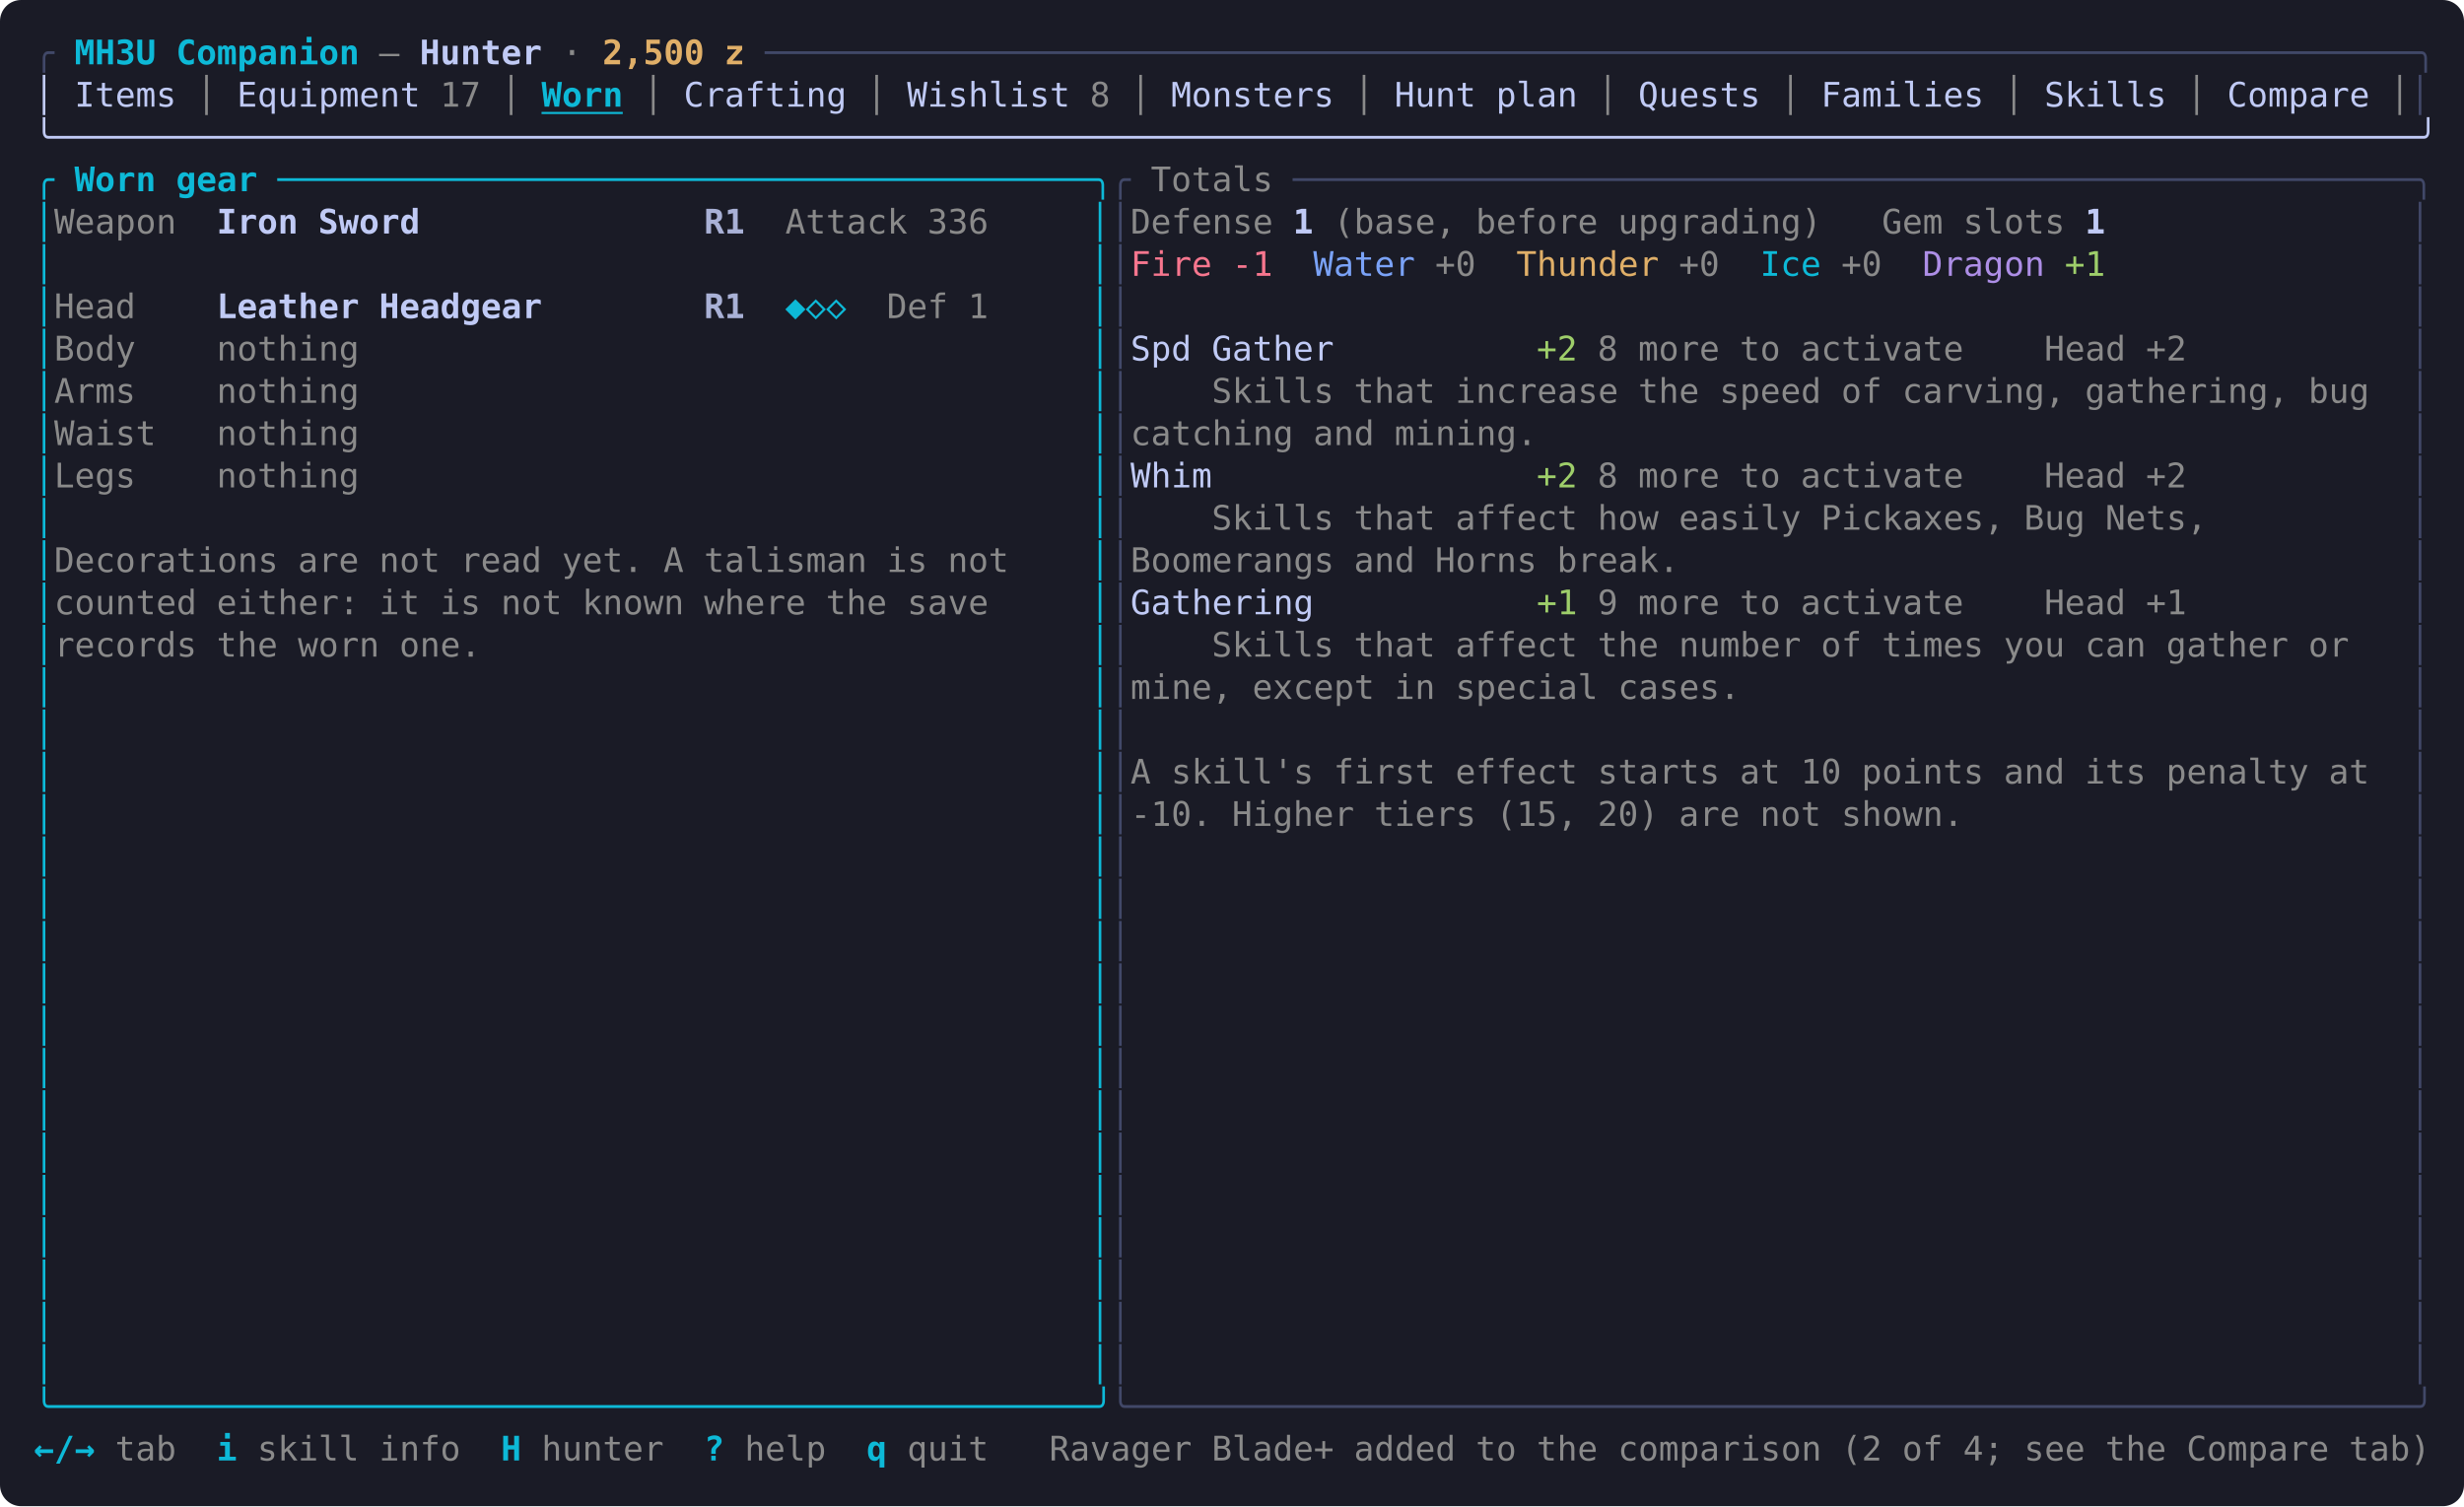
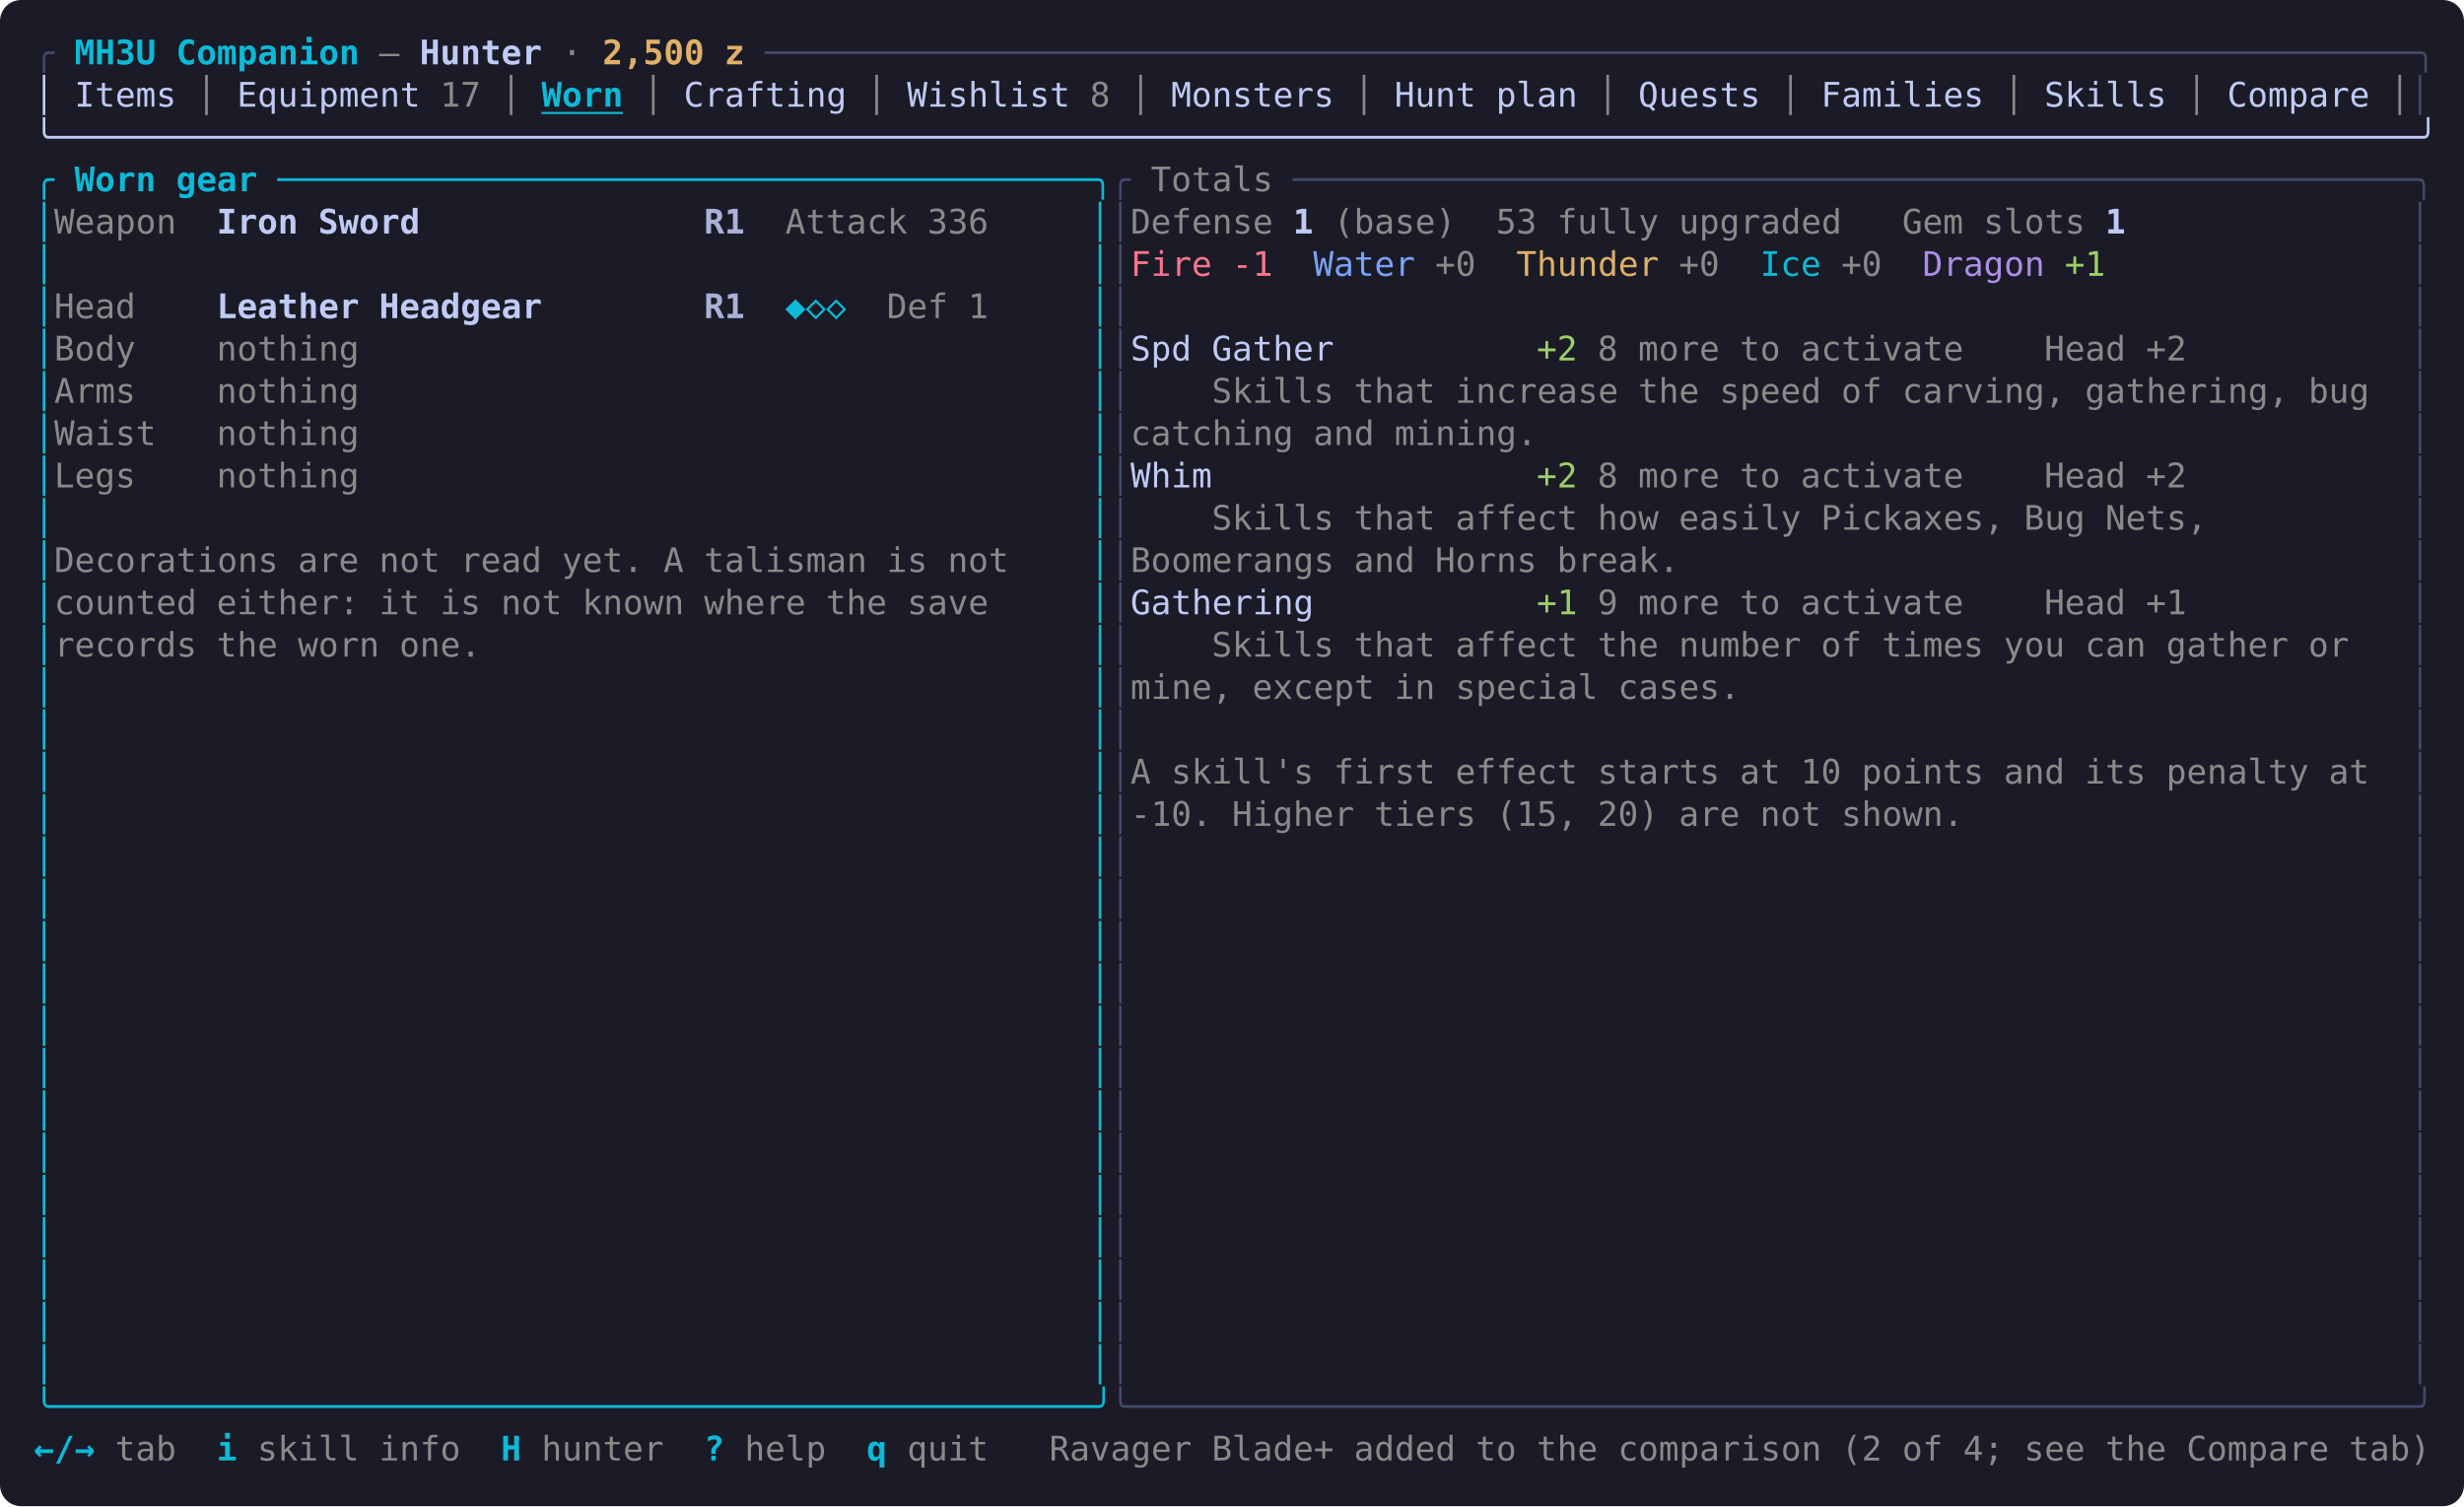
<svg xmlns="http://www.w3.org/2000/svg" width="1164.8" height="712" viewBox="0 0 1164.8 712" role="img">
  <rect width="100%" height="100%" rx="10" fill="#1a1b26" />
  <g font-family="'JetBrains Mono','JetBrainsMono Nerd Font','DejaVu Sans Mono',Menlo,Consolas,monospace" font-size="16">
    <text x="16.0" y="30.4" textLength="9.6" lengthAdjust="spacing" fill="#414868">╭</text>
    <text x="35.2" y="30.4" textLength="38.4" lengthAdjust="spacing" fill="#0db9d7" font-weight="bold">MH3U</text>
    <text x="83.2" y="30.4" textLength="86.4" lengthAdjust="spacing" fill="#0db9d7" font-weight="bold">Companion</text>
    <text x="179.2" y="30.4" textLength="9.6" lengthAdjust="spacing" fill="#8a8a8a">—</text>
    <text x="198.4" y="30.4" textLength="57.6" lengthAdjust="spacing" fill="#c0caf5" font-weight="bold">Hunter</text>
    <text x="265.6" y="30.4" textLength="9.6" lengthAdjust="spacing" fill="#8a8a8a">·</text>
    <text x="284.8" y="30.4" textLength="48.0" lengthAdjust="spacing" fill="#e0af68" font-weight="bold">2,500</text>
    <text x="342.4" y="30.4" textLength="9.6" lengthAdjust="spacing" fill="#e0af68" font-weight="bold">z</text>
    <text x="361.6" y="30.4" textLength="787.2" lengthAdjust="spacing" fill="#414868">─────────────────────────────────────────────────────────────────────────────────╮</text>
    <text x="16.0" y="50.4" textLength="9.6" lengthAdjust="spacing" fill="#c0caf5">│</text>
    <text x="35.2" y="50.4" textLength="48.0" lengthAdjust="spacing" fill="#c0caf5">Items</text>
    <text x="92.8" y="50.4" textLength="9.6" lengthAdjust="spacing" fill="#8a8a8a">│</text>
    <text x="112.0" y="50.4" textLength="86.4" lengthAdjust="spacing" fill="#c0caf5">Equipment</text>
    <text x="208.0" y="50.4" textLength="19.2" lengthAdjust="spacing" fill="#8a8a8a">17</text>
    <text x="236.8" y="50.4" textLength="9.6" lengthAdjust="spacing" fill="#8a8a8a">│</text>
    <text x="256.0" y="50.4" textLength="38.4" lengthAdjust="spacing" fill="#0db9d7" font-weight="bold">Worn</text>
    <line x1="256.0" y1="53.4" x2="294.4" y2="53.4" stroke="#0db9d7" stroke-width="1" />
    <text x="304.0" y="50.4" textLength="9.6" lengthAdjust="spacing" fill="#8a8a8a">│</text>
    <text x="323.2" y="50.4" textLength="76.8" lengthAdjust="spacing" fill="#c0caf5">Crafting</text>
    <text x="409.6" y="50.4" textLength="9.6" lengthAdjust="spacing" fill="#8a8a8a">│</text>
    <text x="428.8" y="50.4" textLength="76.8" lengthAdjust="spacing" fill="#c0caf5">Wishlist</text>
    <text x="515.2" y="50.4" textLength="9.6" lengthAdjust="spacing" fill="#8a8a8a">8</text>
    <text x="534.4" y="50.4" textLength="9.6" lengthAdjust="spacing" fill="#8a8a8a">│</text>
    <text x="553.6" y="50.4" textLength="76.8" lengthAdjust="spacing" fill="#c0caf5">Monsters</text>
    <text x="640.0" y="50.4" textLength="9.6" lengthAdjust="spacing" fill="#8a8a8a">│</text>
    <text x="659.2" y="50.4" textLength="38.4" lengthAdjust="spacing" fill="#c0caf5">Hunt</text>
    <text x="707.2" y="50.4" textLength="38.4" lengthAdjust="spacing" fill="#c0caf5">plan</text>
    <text x="755.2" y="50.4" textLength="9.6" lengthAdjust="spacing" fill="#8a8a8a">│</text>
    <text x="774.4" y="50.4" textLength="57.6" lengthAdjust="spacing" fill="#c0caf5">Quests</text>
    <text x="841.6" y="50.4" textLength="9.6" lengthAdjust="spacing" fill="#8a8a8a">│</text>
    <text x="860.8" y="50.4" textLength="76.8" lengthAdjust="spacing" fill="#c0caf5">Families</text>
    <text x="947.2" y="50.4" textLength="9.6" lengthAdjust="spacing" fill="#8a8a8a">│</text>
    <text x="966.4" y="50.4" textLength="57.6" lengthAdjust="spacing" fill="#c0caf5">Skills</text>
    <text x="1033.6" y="50.4" textLength="9.6" lengthAdjust="spacing" fill="#8a8a8a">│</text>
    <text x="1052.8" y="50.4" textLength="67.2" lengthAdjust="spacing" fill="#c0caf5">Compare</text>
    <text x="1129.6" y="50.4" textLength="9.6" lengthAdjust="spacing" fill="#8a8a8a">│</text>
    <text x="1139.2" y="50.4" textLength="9.6" lengthAdjust="spacing" fill="#414868">│</text>
    <text x="16.0" y="70.4" textLength="1132.8" lengthAdjust="spacing" fill="#c0caf5">╰────────────────────────────────────────────────────────────────────────────────────────────────────────────────────╯</text>
    <text x="16.0" y="90.4" textLength="9.6" lengthAdjust="spacing" fill="#0db9d7">╭</text>
    <text x="35.2" y="90.4" textLength="38.4" lengthAdjust="spacing" fill="#0db9d7" font-weight="bold">Worn</text>
    <text x="83.2" y="90.4" textLength="38.4" lengthAdjust="spacing" fill="#0db9d7" font-weight="bold">gear</text>
    <text x="131.2" y="90.4" textLength="393.6" lengthAdjust="spacing" fill="#0db9d7">────────────────────────────────────────╮</text>
    <text x="524.8" y="90.4" textLength="9.6" lengthAdjust="spacing" fill="#414868">╭</text>
    <text x="544.0" y="90.4" textLength="57.6" lengthAdjust="spacing" fill="#8a8a8a">Totals</text>
    <text x="611.2" y="90.4" textLength="537.6" lengthAdjust="spacing" fill="#414868">───────────────────────────────────────────────────────╮</text>
    <text x="16.0" y="110.4" textLength="9.6" lengthAdjust="spacing" fill="#0db9d7">│</text>
    <text x="25.6" y="110.4" textLength="57.6" lengthAdjust="spacing" fill="#8a8a8a">Weapon</text>
    <text x="102.4" y="110.4" textLength="38.4" lengthAdjust="spacing" fill="#c0caf5" font-weight="bold">Iron</text>
    <text x="150.4" y="110.4" textLength="48.0" lengthAdjust="spacing" fill="#c0caf5" font-weight="bold">Sword</text>
    <text x="332.8" y="110.4" textLength="19.2" lengthAdjust="spacing" fill="#a9b1d6" font-weight="bold">R1</text>
    <text x="371.2" y="110.4" textLength="57.6" lengthAdjust="spacing" fill="#8a8a8a">Attack</text>
    <text x="438.4" y="110.4" textLength="28.8" lengthAdjust="spacing" fill="#8a8a8a">336</text>
    <text x="515.2" y="110.4" textLength="9.6" lengthAdjust="spacing" fill="#0db9d7">│</text>
    <text x="524.8" y="110.4" textLength="9.6" lengthAdjust="spacing" fill="#414868">│</text>
    <text x="534.4" y="110.4" textLength="67.2" lengthAdjust="spacing" fill="#8a8a8a">Defense</text>
    <text x="611.2" y="110.4" textLength="9.6" lengthAdjust="spacing" fill="#c0caf5" font-weight="bold">1</text>
-     <text x="630.4" y="110.4" textLength="57.6" lengthAdjust="spacing" fill="#8a8a8a">(base,</text>
-     <text x="697.6" y="110.4" textLength="57.6" lengthAdjust="spacing" fill="#8a8a8a">before</text>
-     <text x="764.8" y="110.4" textLength="96.0" lengthAdjust="spacing" fill="#8a8a8a">upgrading)</text>
-     <text x="889.6" y="110.4" textLength="28.8" lengthAdjust="spacing" fill="#8a8a8a">Gem</text>
-     <text x="928.0" y="110.4" textLength="48.0" lengthAdjust="spacing" fill="#8a8a8a">slots</text>
-     <text x="985.6" y="110.4" textLength="9.6" lengthAdjust="spacing" fill="#c0caf5" font-weight="bold">1</text>
+     <text x="630.4" y="110.4" textLength="57.6" lengthAdjust="spacing" fill="#8a8a8a">(base)</text>
+     <text x="707.2" y="110.4" textLength="19.2" lengthAdjust="spacing" fill="#8a8a8a">53</text>
+     <text x="736.0" y="110.4" textLength="48.0" lengthAdjust="spacing" fill="#8a8a8a">fully</text>
+     <text x="793.6" y="110.4" textLength="76.8" lengthAdjust="spacing" fill="#8a8a8a">upgraded</text>
+     <text x="899.2" y="110.4" textLength="28.8" lengthAdjust="spacing" fill="#8a8a8a">Gem</text>
+     <text x="937.6" y="110.4" textLength="48.0" lengthAdjust="spacing" fill="#8a8a8a">slots</text>
+     <text x="995.2" y="110.4" textLength="9.6" lengthAdjust="spacing" fill="#c0caf5" font-weight="bold">1</text>
    <text x="1139.2" y="110.4" textLength="9.6" lengthAdjust="spacing" fill="#414868">│</text>
    <text x="16.0" y="130.4" textLength="9.6" lengthAdjust="spacing" fill="#0db9d7">│</text>
    <text x="515.2" y="130.4" textLength="9.6" lengthAdjust="spacing" fill="#0db9d7">│</text>
    <text x="524.8" y="130.4" textLength="9.6" lengthAdjust="spacing" fill="#414868">│</text>
    <text x="534.4" y="130.4" textLength="38.4" lengthAdjust="spacing" fill="#f7768e">Fire</text>
    <text x="582.4" y="130.4" textLength="19.2" lengthAdjust="spacing" fill="#f7768e">-1</text>
    <text x="620.8" y="130.4" textLength="48.0" lengthAdjust="spacing" fill="#7aa2f7">Water</text>
    <text x="678.4" y="130.4" textLength="19.2" lengthAdjust="spacing" fill="#8a8a8a">+0</text>
    <text x="716.8" y="130.4" textLength="67.2" lengthAdjust="spacing" fill="#e0af68">Thunder</text>
    <text x="793.6" y="130.4" textLength="19.2" lengthAdjust="spacing" fill="#8a8a8a">+0</text>
    <text x="832.0" y="130.4" textLength="28.8" lengthAdjust="spacing" fill="#0db9d7">Ice</text>
    <text x="870.4" y="130.4" textLength="19.2" lengthAdjust="spacing" fill="#8a8a8a">+0</text>
    <text x="908.8" y="130.4" textLength="57.6" lengthAdjust="spacing" fill="#ad8ee6">Dragon</text>
    <text x="976.0" y="130.4" textLength="19.2" lengthAdjust="spacing" fill="#9ece6a">+1</text>
    <text x="1139.2" y="130.4" textLength="9.6" lengthAdjust="spacing" fill="#414868">│</text>
    <text x="16.0" y="150.4" textLength="9.6" lengthAdjust="spacing" fill="#0db9d7">│</text>
    <text x="25.6" y="150.4" textLength="38.4" lengthAdjust="spacing" fill="#8a8a8a">Head</text>
    <text x="102.4" y="150.4" textLength="67.2" lengthAdjust="spacing" fill="#c0caf5" font-weight="bold">Leather</text>
    <text x="179.2" y="150.4" textLength="76.8" lengthAdjust="spacing" fill="#c0caf5" font-weight="bold">Headgear</text>
    <text x="332.8" y="150.4" textLength="19.2" lengthAdjust="spacing" fill="#a9b1d6" font-weight="bold">R1</text>
    <text x="371.2" y="150.4" textLength="28.8" lengthAdjust="spacing" fill="#0db9d7">◆◇◇</text>
    <text x="419.2" y="150.4" textLength="28.8" lengthAdjust="spacing" fill="#8a8a8a">Def</text>
    <text x="457.6" y="150.4" textLength="9.6" lengthAdjust="spacing" fill="#8a8a8a">1</text>
    <text x="515.2" y="150.4" textLength="9.6" lengthAdjust="spacing" fill="#0db9d7">│</text>
    <text x="524.8" y="150.4" textLength="9.6" lengthAdjust="spacing" fill="#414868">│</text>
    <text x="1139.2" y="150.4" textLength="9.6" lengthAdjust="spacing" fill="#414868">│</text>
    <text x="16.0" y="170.4" textLength="9.6" lengthAdjust="spacing" fill="#0db9d7">│</text>
    <text x="25.6" y="170.4" textLength="38.4" lengthAdjust="spacing" fill="#8a8a8a">Body</text>
    <text x="102.4" y="170.4" textLength="67.2" lengthAdjust="spacing" fill="#8a8a8a">nothing</text>
    <text x="515.2" y="170.4" textLength="9.6" lengthAdjust="spacing" fill="#0db9d7">│</text>
    <text x="524.8" y="170.4" textLength="9.6" lengthAdjust="spacing" fill="#414868">│</text>
    <text x="534.4" y="170.4" textLength="28.8" lengthAdjust="spacing" fill="#c0caf5">Spd</text>
    <text x="572.8" y="170.4" textLength="57.6" lengthAdjust="spacing" fill="#c0caf5">Gather</text>
    <text x="726.4" y="170.4" textLength="19.2" lengthAdjust="spacing" fill="#9ece6a">+2</text>
    <text x="755.2" y="170.4" textLength="9.6" lengthAdjust="spacing" fill="#8a8a8a">8</text>
    <text x="774.4" y="170.4" textLength="38.4" lengthAdjust="spacing" fill="#8a8a8a">more</text>
    <text x="822.4" y="170.4" textLength="19.2" lengthAdjust="spacing" fill="#8a8a8a">to</text>
    <text x="851.2" y="170.4" textLength="76.8" lengthAdjust="spacing" fill="#8a8a8a">activate</text>
    <text x="966.4" y="170.4" textLength="38.4" lengthAdjust="spacing" fill="#8a8a8a">Head</text>
    <text x="1014.4" y="170.4" textLength="19.2" lengthAdjust="spacing" fill="#8a8a8a">+2</text>
    <text x="1139.2" y="170.4" textLength="9.6" lengthAdjust="spacing" fill="#414868">│</text>
    <text x="16.0" y="190.4" textLength="9.6" lengthAdjust="spacing" fill="#0db9d7">│</text>
    <text x="25.6" y="190.4" textLength="38.4" lengthAdjust="spacing" fill="#8a8a8a">Arms</text>
    <text x="102.4" y="190.4" textLength="67.2" lengthAdjust="spacing" fill="#8a8a8a">nothing</text>
    <text x="515.2" y="190.4" textLength="9.6" lengthAdjust="spacing" fill="#0db9d7">│</text>
    <text x="524.8" y="190.4" textLength="9.6" lengthAdjust="spacing" fill="#414868">│</text>
    <text x="572.8" y="190.4" textLength="57.6" lengthAdjust="spacing" fill="#8a8a8a">Skills</text>
    <text x="640.0" y="190.4" textLength="38.4" lengthAdjust="spacing" fill="#8a8a8a">that</text>
    <text x="688.0" y="190.4" textLength="76.8" lengthAdjust="spacing" fill="#8a8a8a">increase</text>
    <text x="774.4" y="190.4" textLength="28.8" lengthAdjust="spacing" fill="#8a8a8a">the</text>
    <text x="812.8" y="190.4" textLength="48.0" lengthAdjust="spacing" fill="#8a8a8a">speed</text>
    <text x="870.4" y="190.4" textLength="19.2" lengthAdjust="spacing" fill="#8a8a8a">of</text>
    <text x="899.2" y="190.4" textLength="76.8" lengthAdjust="spacing" fill="#8a8a8a">carving,</text>
    <text x="985.6" y="190.4" textLength="96.0" lengthAdjust="spacing" fill="#8a8a8a">gathering,</text>
    <text x="1091.2" y="190.4" textLength="28.8" lengthAdjust="spacing" fill="#8a8a8a">bug</text>
    <text x="1139.2" y="190.4" textLength="9.6" lengthAdjust="spacing" fill="#414868">│</text>
    <text x="16.0" y="210.4" textLength="9.6" lengthAdjust="spacing" fill="#0db9d7">│</text>
    <text x="25.6" y="210.4" textLength="48.0" lengthAdjust="spacing" fill="#8a8a8a">Waist</text>
    <text x="102.4" y="210.4" textLength="67.2" lengthAdjust="spacing" fill="#8a8a8a">nothing</text>
    <text x="515.2" y="210.4" textLength="9.6" lengthAdjust="spacing" fill="#0db9d7">│</text>
    <text x="524.8" y="210.4" textLength="9.6" lengthAdjust="spacing" fill="#414868">│</text>
    <text x="534.4" y="210.4" textLength="76.8" lengthAdjust="spacing" fill="#8a8a8a">catching</text>
    <text x="620.8" y="210.4" textLength="28.8" lengthAdjust="spacing" fill="#8a8a8a">and</text>
    <text x="659.2" y="210.4" textLength="67.2" lengthAdjust="spacing" fill="#8a8a8a">mining.</text>
    <text x="1139.2" y="210.4" textLength="9.6" lengthAdjust="spacing" fill="#414868">│</text>
    <text x="16.0" y="230.4" textLength="9.6" lengthAdjust="spacing" fill="#0db9d7">│</text>
    <text x="25.6" y="230.4" textLength="38.4" lengthAdjust="spacing" fill="#8a8a8a">Legs</text>
    <text x="102.4" y="230.4" textLength="67.2" lengthAdjust="spacing" fill="#8a8a8a">nothing</text>
    <text x="515.2" y="230.4" textLength="9.6" lengthAdjust="spacing" fill="#0db9d7">│</text>
    <text x="524.8" y="230.4" textLength="9.6" lengthAdjust="spacing" fill="#414868">│</text>
    <text x="534.4" y="230.4" textLength="38.4" lengthAdjust="spacing" fill="#c0caf5">Whim</text>
    <text x="726.4" y="230.4" textLength="19.2" lengthAdjust="spacing" fill="#9ece6a">+2</text>
    <text x="755.2" y="230.4" textLength="9.6" lengthAdjust="spacing" fill="#8a8a8a">8</text>
    <text x="774.4" y="230.4" textLength="38.4" lengthAdjust="spacing" fill="#8a8a8a">more</text>
    <text x="822.4" y="230.4" textLength="19.2" lengthAdjust="spacing" fill="#8a8a8a">to</text>
    <text x="851.2" y="230.4" textLength="76.8" lengthAdjust="spacing" fill="#8a8a8a">activate</text>
    <text x="966.4" y="230.4" textLength="38.4" lengthAdjust="spacing" fill="#8a8a8a">Head</text>
    <text x="1014.4" y="230.4" textLength="19.2" lengthAdjust="spacing" fill="#8a8a8a">+2</text>
    <text x="1139.2" y="230.4" textLength="9.6" lengthAdjust="spacing" fill="#414868">│</text>
    <text x="16.0" y="250.4" textLength="9.6" lengthAdjust="spacing" fill="#0db9d7">│</text>
    <text x="515.2" y="250.4" textLength="9.6" lengthAdjust="spacing" fill="#0db9d7">│</text>
    <text x="524.8" y="250.4" textLength="9.6" lengthAdjust="spacing" fill="#414868">│</text>
    <text x="572.8" y="250.4" textLength="57.6" lengthAdjust="spacing" fill="#8a8a8a">Skills</text>
    <text x="640.0" y="250.4" textLength="38.4" lengthAdjust="spacing" fill="#8a8a8a">that</text>
    <text x="688.0" y="250.4" textLength="57.6" lengthAdjust="spacing" fill="#8a8a8a">affect</text>
    <text x="755.2" y="250.4" textLength="28.8" lengthAdjust="spacing" fill="#8a8a8a">how</text>
    <text x="793.6" y="250.4" textLength="57.6" lengthAdjust="spacing" fill="#8a8a8a">easily</text>
    <text x="860.8" y="250.4" textLength="86.4" lengthAdjust="spacing" fill="#8a8a8a">Pickaxes,</text>
    <text x="956.8" y="250.4" textLength="28.8" lengthAdjust="spacing" fill="#8a8a8a">Bug</text>
    <text x="995.2" y="250.4" textLength="48.0" lengthAdjust="spacing" fill="#8a8a8a">Nets,</text>
    <text x="1139.2" y="250.4" textLength="9.6" lengthAdjust="spacing" fill="#414868">│</text>
    <text x="16.0" y="270.4" textLength="9.6" lengthAdjust="spacing" fill="#0db9d7">│</text>
    <text x="25.6" y="270.4" textLength="105.6" lengthAdjust="spacing" fill="#8a8a8a">Decorations</text>
    <text x="140.8" y="270.4" textLength="28.8" lengthAdjust="spacing" fill="#8a8a8a">are</text>
    <text x="179.2" y="270.4" textLength="28.8" lengthAdjust="spacing" fill="#8a8a8a">not</text>
    <text x="217.6" y="270.4" textLength="38.4" lengthAdjust="spacing" fill="#8a8a8a">read</text>
    <text x="265.6" y="270.4" textLength="38.4" lengthAdjust="spacing" fill="#8a8a8a">yet.</text>
    <text x="313.6" y="270.4" textLength="9.6" lengthAdjust="spacing" fill="#8a8a8a">A</text>
    <text x="332.8" y="270.4" textLength="76.8" lengthAdjust="spacing" fill="#8a8a8a">talisman</text>
    <text x="419.2" y="270.4" textLength="19.2" lengthAdjust="spacing" fill="#8a8a8a">is</text>
    <text x="448.0" y="270.4" textLength="28.8" lengthAdjust="spacing" fill="#8a8a8a">not</text>
    <text x="515.2" y="270.4" textLength="9.6" lengthAdjust="spacing" fill="#0db9d7">│</text>
    <text x="524.8" y="270.4" textLength="9.6" lengthAdjust="spacing" fill="#414868">│</text>
    <text x="534.4" y="270.4" textLength="96.0" lengthAdjust="spacing" fill="#8a8a8a">Boomerangs</text>
    <text x="640.0" y="270.4" textLength="28.8" lengthAdjust="spacing" fill="#8a8a8a">and</text>
    <text x="678.4" y="270.4" textLength="48.0" lengthAdjust="spacing" fill="#8a8a8a">Horns</text>
    <text x="736.0" y="270.4" textLength="57.6" lengthAdjust="spacing" fill="#8a8a8a">break.</text>
    <text x="1139.2" y="270.4" textLength="9.6" lengthAdjust="spacing" fill="#414868">│</text>
    <text x="16.0" y="290.4" textLength="9.6" lengthAdjust="spacing" fill="#0db9d7">│</text>
    <text x="25.6" y="290.4" textLength="67.2" lengthAdjust="spacing" fill="#8a8a8a">counted</text>
    <text x="102.4" y="290.4" textLength="67.2" lengthAdjust="spacing" fill="#8a8a8a">either:</text>
    <text x="179.2" y="290.4" textLength="19.2" lengthAdjust="spacing" fill="#8a8a8a">it</text>
    <text x="208.0" y="290.4" textLength="19.2" lengthAdjust="spacing" fill="#8a8a8a">is</text>
    <text x="236.8" y="290.4" textLength="28.8" lengthAdjust="spacing" fill="#8a8a8a">not</text>
    <text x="275.2" y="290.4" textLength="48.0" lengthAdjust="spacing" fill="#8a8a8a">known</text>
    <text x="332.8" y="290.4" textLength="48.0" lengthAdjust="spacing" fill="#8a8a8a">where</text>
    <text x="390.4" y="290.4" textLength="28.8" lengthAdjust="spacing" fill="#8a8a8a">the</text>
    <text x="428.8" y="290.4" textLength="38.4" lengthAdjust="spacing" fill="#8a8a8a">save</text>
    <text x="515.2" y="290.4" textLength="9.6" lengthAdjust="spacing" fill="#0db9d7">│</text>
    <text x="524.8" y="290.4" textLength="9.6" lengthAdjust="spacing" fill="#414868">│</text>
    <text x="534.4" y="290.4" textLength="86.4" lengthAdjust="spacing" fill="#c0caf5">Gathering</text>
    <text x="726.4" y="290.4" textLength="19.2" lengthAdjust="spacing" fill="#9ece6a">+1</text>
    <text x="755.2" y="290.4" textLength="9.6" lengthAdjust="spacing" fill="#8a8a8a">9</text>
    <text x="774.4" y="290.4" textLength="38.4" lengthAdjust="spacing" fill="#8a8a8a">more</text>
    <text x="822.4" y="290.4" textLength="19.2" lengthAdjust="spacing" fill="#8a8a8a">to</text>
    <text x="851.2" y="290.4" textLength="76.8" lengthAdjust="spacing" fill="#8a8a8a">activate</text>
    <text x="966.4" y="290.4" textLength="38.4" lengthAdjust="spacing" fill="#8a8a8a">Head</text>
    <text x="1014.4" y="290.4" textLength="19.2" lengthAdjust="spacing" fill="#8a8a8a">+1</text>
    <text x="1139.2" y="290.4" textLength="9.6" lengthAdjust="spacing" fill="#414868">│</text>
    <text x="16.0" y="310.4" textLength="9.6" lengthAdjust="spacing" fill="#0db9d7">│</text>
    <text x="25.6" y="310.4" textLength="67.2" lengthAdjust="spacing" fill="#8a8a8a">records</text>
    <text x="102.4" y="310.4" textLength="28.8" lengthAdjust="spacing" fill="#8a8a8a">the</text>
    <text x="140.8" y="310.4" textLength="38.4" lengthAdjust="spacing" fill="#8a8a8a">worn</text>
    <text x="188.8" y="310.4" textLength="38.4" lengthAdjust="spacing" fill="#8a8a8a">one.</text>
    <text x="515.2" y="310.4" textLength="9.6" lengthAdjust="spacing" fill="#0db9d7">│</text>
    <text x="524.8" y="310.4" textLength="9.6" lengthAdjust="spacing" fill="#414868">│</text>
    <text x="572.8" y="310.4" textLength="57.6" lengthAdjust="spacing" fill="#8a8a8a">Skills</text>
    <text x="640.0" y="310.4" textLength="38.4" lengthAdjust="spacing" fill="#8a8a8a">that</text>
    <text x="688.0" y="310.4" textLength="57.6" lengthAdjust="spacing" fill="#8a8a8a">affect</text>
    <text x="755.2" y="310.4" textLength="28.8" lengthAdjust="spacing" fill="#8a8a8a">the</text>
    <text x="793.6" y="310.4" textLength="57.6" lengthAdjust="spacing" fill="#8a8a8a">number</text>
    <text x="860.8" y="310.4" textLength="19.2" lengthAdjust="spacing" fill="#8a8a8a">of</text>
    <text x="889.6" y="310.4" textLength="48.0" lengthAdjust="spacing" fill="#8a8a8a">times</text>
    <text x="947.2" y="310.4" textLength="28.8" lengthAdjust="spacing" fill="#8a8a8a">you</text>
    <text x="985.6" y="310.4" textLength="28.8" lengthAdjust="spacing" fill="#8a8a8a">can</text>
    <text x="1024.0" y="310.4" textLength="57.6" lengthAdjust="spacing" fill="#8a8a8a">gather</text>
    <text x="1091.2" y="310.4" textLength="19.2" lengthAdjust="spacing" fill="#8a8a8a">or</text>
    <text x="1139.2" y="310.4" textLength="9.6" lengthAdjust="spacing" fill="#414868">│</text>
    <text x="16.0" y="330.4" textLength="9.6" lengthAdjust="spacing" fill="#0db9d7">│</text>
    <text x="515.2" y="330.4" textLength="9.6" lengthAdjust="spacing" fill="#0db9d7">│</text>
    <text x="524.8" y="330.4" textLength="9.6" lengthAdjust="spacing" fill="#414868">│</text>
    <text x="534.4" y="330.4" textLength="48.0" lengthAdjust="spacing" fill="#8a8a8a">mine,</text>
    <text x="592.0" y="330.4" textLength="57.6" lengthAdjust="spacing" fill="#8a8a8a">except</text>
    <text x="659.2" y="330.4" textLength="19.2" lengthAdjust="spacing" fill="#8a8a8a">in</text>
    <text x="688.0" y="330.4" textLength="67.2" lengthAdjust="spacing" fill="#8a8a8a">special</text>
    <text x="764.8" y="330.4" textLength="57.6" lengthAdjust="spacing" fill="#8a8a8a">cases.</text>
    <text x="1139.2" y="330.4" textLength="9.6" lengthAdjust="spacing" fill="#414868">│</text>
    <text x="16.0" y="350.4" textLength="9.6" lengthAdjust="spacing" fill="#0db9d7">│</text>
    <text x="515.2" y="350.4" textLength="9.6" lengthAdjust="spacing" fill="#0db9d7">│</text>
    <text x="524.8" y="350.4" textLength="9.6" lengthAdjust="spacing" fill="#414868">│</text>
    <text x="1139.2" y="350.4" textLength="9.6" lengthAdjust="spacing" fill="#414868">│</text>
    <text x="16.0" y="370.4" textLength="9.6" lengthAdjust="spacing" fill="#0db9d7">│</text>
    <text x="515.2" y="370.4" textLength="9.6" lengthAdjust="spacing" fill="#0db9d7">│</text>
    <text x="524.8" y="370.4" textLength="9.6" lengthAdjust="spacing" fill="#414868">│</text>
    <text x="534.4" y="370.4" textLength="9.6" lengthAdjust="spacing" fill="#8a8a8a">A</text>
    <text x="553.6" y="370.4" textLength="67.2" lengthAdjust="spacing" fill="#8a8a8a">skill's</text>
    <text x="630.4" y="370.4" textLength="48.0" lengthAdjust="spacing" fill="#8a8a8a">first</text>
    <text x="688.0" y="370.4" textLength="57.6" lengthAdjust="spacing" fill="#8a8a8a">effect</text>
    <text x="755.2" y="370.4" textLength="57.6" lengthAdjust="spacing" fill="#8a8a8a">starts</text>
    <text x="822.4" y="370.4" textLength="19.2" lengthAdjust="spacing" fill="#8a8a8a">at</text>
    <text x="851.2" y="370.4" textLength="19.2" lengthAdjust="spacing" fill="#8a8a8a">10</text>
    <text x="880.0" y="370.4" textLength="57.6" lengthAdjust="spacing" fill="#8a8a8a">points</text>
    <text x="947.2" y="370.4" textLength="28.8" lengthAdjust="spacing" fill="#8a8a8a">and</text>
    <text x="985.6" y="370.4" textLength="28.8" lengthAdjust="spacing" fill="#8a8a8a">its</text>
    <text x="1024.0" y="370.4" textLength="67.2" lengthAdjust="spacing" fill="#8a8a8a">penalty</text>
    <text x="1100.8" y="370.4" textLength="19.2" lengthAdjust="spacing" fill="#8a8a8a">at</text>
    <text x="1139.2" y="370.4" textLength="9.6" lengthAdjust="spacing" fill="#414868">│</text>
    <text x="16.0" y="390.4" textLength="9.6" lengthAdjust="spacing" fill="#0db9d7">│</text>
    <text x="515.2" y="390.4" textLength="9.6" lengthAdjust="spacing" fill="#0db9d7">│</text>
    <text x="524.8" y="390.4" textLength="9.6" lengthAdjust="spacing" fill="#414868">│</text>
    <text x="534.4" y="390.4" textLength="38.4" lengthAdjust="spacing" fill="#8a8a8a">-10.</text>
    <text x="582.4" y="390.4" textLength="57.6" lengthAdjust="spacing" fill="#8a8a8a">Higher</text>
    <text x="649.6" y="390.4" textLength="48.0" lengthAdjust="spacing" fill="#8a8a8a">tiers</text>
    <text x="707.2" y="390.4" textLength="38.4" lengthAdjust="spacing" fill="#8a8a8a">(15,</text>
    <text x="755.2" y="390.4" textLength="28.8" lengthAdjust="spacing" fill="#8a8a8a">20)</text>
    <text x="793.6" y="390.4" textLength="28.8" lengthAdjust="spacing" fill="#8a8a8a">are</text>
    <text x="832.0" y="390.4" textLength="28.8" lengthAdjust="spacing" fill="#8a8a8a">not</text>
    <text x="870.4" y="390.4" textLength="57.6" lengthAdjust="spacing" fill="#8a8a8a">shown.</text>
    <text x="1139.2" y="390.4" textLength="9.6" lengthAdjust="spacing" fill="#414868">│</text>
    <text x="16.0" y="410.4" textLength="9.6" lengthAdjust="spacing" fill="#0db9d7">│</text>
    <text x="515.2" y="410.4" textLength="9.6" lengthAdjust="spacing" fill="#0db9d7">│</text>
    <text x="524.8" y="410.4" textLength="9.6" lengthAdjust="spacing" fill="#414868">│</text>
    <text x="1139.2" y="410.4" textLength="9.6" lengthAdjust="spacing" fill="#414868">│</text>
    <text x="16.0" y="430.4" textLength="9.6" lengthAdjust="spacing" fill="#0db9d7">│</text>
    <text x="515.2" y="430.4" textLength="9.6" lengthAdjust="spacing" fill="#0db9d7">│</text>
    <text x="524.8" y="430.4" textLength="9.6" lengthAdjust="spacing" fill="#414868">│</text>
    <text x="1139.2" y="430.4" textLength="9.6" lengthAdjust="spacing" fill="#414868">│</text>
    <text x="16.0" y="450.4" textLength="9.6" lengthAdjust="spacing" fill="#0db9d7">│</text>
    <text x="515.2" y="450.4" textLength="9.6" lengthAdjust="spacing" fill="#0db9d7">│</text>
    <text x="524.8" y="450.4" textLength="9.6" lengthAdjust="spacing" fill="#414868">│</text>
    <text x="1139.2" y="450.4" textLength="9.6" lengthAdjust="spacing" fill="#414868">│</text>
    <text x="16.0" y="470.4" textLength="9.6" lengthAdjust="spacing" fill="#0db9d7">│</text>
    <text x="515.2" y="470.4" textLength="9.6" lengthAdjust="spacing" fill="#0db9d7">│</text>
    <text x="524.8" y="470.4" textLength="9.6" lengthAdjust="spacing" fill="#414868">│</text>
    <text x="1139.2" y="470.4" textLength="9.6" lengthAdjust="spacing" fill="#414868">│</text>
    <text x="16.0" y="490.4" textLength="9.6" lengthAdjust="spacing" fill="#0db9d7">│</text>
    <text x="515.2" y="490.4" textLength="9.6" lengthAdjust="spacing" fill="#0db9d7">│</text>
    <text x="524.8" y="490.4" textLength="9.6" lengthAdjust="spacing" fill="#414868">│</text>
    <text x="1139.2" y="490.4" textLength="9.6" lengthAdjust="spacing" fill="#414868">│</text>
    <text x="16.0" y="510.4" textLength="9.6" lengthAdjust="spacing" fill="#0db9d7">│</text>
    <text x="515.2" y="510.4" textLength="9.6" lengthAdjust="spacing" fill="#0db9d7">│</text>
    <text x="524.8" y="510.4" textLength="9.6" lengthAdjust="spacing" fill="#414868">│</text>
    <text x="1139.2" y="510.4" textLength="9.6" lengthAdjust="spacing" fill="#414868">│</text>
    <text x="16.0" y="530.4" textLength="9.6" lengthAdjust="spacing" fill="#0db9d7">│</text>
    <text x="515.2" y="530.4" textLength="9.6" lengthAdjust="spacing" fill="#0db9d7">│</text>
    <text x="524.8" y="530.4" textLength="9.6" lengthAdjust="spacing" fill="#414868">│</text>
    <text x="1139.2" y="530.4" textLength="9.6" lengthAdjust="spacing" fill="#414868">│</text>
    <text x="16.0" y="550.4" textLength="9.6" lengthAdjust="spacing" fill="#0db9d7">│</text>
    <text x="515.2" y="550.4" textLength="9.6" lengthAdjust="spacing" fill="#0db9d7">│</text>
    <text x="524.8" y="550.4" textLength="9.6" lengthAdjust="spacing" fill="#414868">│</text>
    <text x="1139.2" y="550.4" textLength="9.6" lengthAdjust="spacing" fill="#414868">│</text>
    <text x="16.0" y="570.4" textLength="9.6" lengthAdjust="spacing" fill="#0db9d7">│</text>
    <text x="515.2" y="570.4" textLength="9.6" lengthAdjust="spacing" fill="#0db9d7">│</text>
    <text x="524.8" y="570.4" textLength="9.6" lengthAdjust="spacing" fill="#414868">│</text>
    <text x="1139.2" y="570.4" textLength="9.6" lengthAdjust="spacing" fill="#414868">│</text>
    <text x="16.0" y="590.4" textLength="9.6" lengthAdjust="spacing" fill="#0db9d7">│</text>
    <text x="515.2" y="590.4" textLength="9.6" lengthAdjust="spacing" fill="#0db9d7">│</text>
    <text x="524.8" y="590.4" textLength="9.6" lengthAdjust="spacing" fill="#414868">│</text>
    <text x="1139.2" y="590.4" textLength="9.6" lengthAdjust="spacing" fill="#414868">│</text>
    <text x="16.0" y="610.4" textLength="9.6" lengthAdjust="spacing" fill="#0db9d7">│</text>
    <text x="515.2" y="610.4" textLength="9.6" lengthAdjust="spacing" fill="#0db9d7">│</text>
    <text x="524.8" y="610.4" textLength="9.6" lengthAdjust="spacing" fill="#414868">│</text>
    <text x="1139.2" y="610.4" textLength="9.6" lengthAdjust="spacing" fill="#414868">│</text>
    <text x="16.0" y="630.4" textLength="9.6" lengthAdjust="spacing" fill="#0db9d7">│</text>
    <text x="515.2" y="630.4" textLength="9.6" lengthAdjust="spacing" fill="#0db9d7">│</text>
    <text x="524.8" y="630.4" textLength="9.6" lengthAdjust="spacing" fill="#414868">│</text>
    <text x="1139.2" y="630.4" textLength="9.6" lengthAdjust="spacing" fill="#414868">│</text>
    <text x="16.0" y="650.4" textLength="9.6" lengthAdjust="spacing" fill="#0db9d7">│</text>
    <text x="515.2" y="650.4" textLength="9.6" lengthAdjust="spacing" fill="#0db9d7">│</text>
    <text x="524.8" y="650.4" textLength="9.6" lengthAdjust="spacing" fill="#414868">│</text>
    <text x="1139.2" y="650.4" textLength="9.6" lengthAdjust="spacing" fill="#414868">│</text>
    <text x="16.0" y="670.4" textLength="508.8" lengthAdjust="spacing" fill="#0db9d7">╰───────────────────────────────────────────────────╯</text>
    <text x="524.8" y="670.4" textLength="624.0" lengthAdjust="spacing" fill="#414868">╰───────────────────────────────────────────────────────────────╯</text>
    <text x="16.0" y="690.4" textLength="28.8" lengthAdjust="spacing" fill="#0db9d7" font-weight="bold">←/→</text>
    <text x="54.4" y="690.4" textLength="28.8" lengthAdjust="spacing" fill="#8a8a8a">tab</text>
    <text x="102.4" y="690.4" textLength="9.6" lengthAdjust="spacing" fill="#0db9d7" font-weight="bold">i</text>
    <text x="121.6" y="690.4" textLength="48.0" lengthAdjust="spacing" fill="#8a8a8a">skill</text>
    <text x="179.2" y="690.4" textLength="38.4" lengthAdjust="spacing" fill="#8a8a8a">info</text>
    <text x="236.8" y="690.4" textLength="9.6" lengthAdjust="spacing" fill="#0db9d7" font-weight="bold">H</text>
    <text x="256.0" y="690.4" textLength="57.6" lengthAdjust="spacing" fill="#8a8a8a">hunter</text>
    <text x="332.8" y="690.4" textLength="9.6" lengthAdjust="spacing" fill="#0db9d7" font-weight="bold">?</text>
    <text x="352.0" y="690.4" textLength="38.4" lengthAdjust="spacing" fill="#8a8a8a">help</text>
    <text x="409.6" y="690.4" textLength="9.6" lengthAdjust="spacing" fill="#0db9d7" font-weight="bold">q</text>
    <text x="428.8" y="690.4" textLength="38.4" lengthAdjust="spacing" fill="#8a8a8a">quit</text>
    <text x="496.0" y="690.4" textLength="67.2" lengthAdjust="spacing" fill="#8a8a8a">Ravager</text>
    <text x="572.8" y="690.4" textLength="57.6" lengthAdjust="spacing" fill="#8a8a8a">Blade+</text>
    <text x="640.0" y="690.4" textLength="48.0" lengthAdjust="spacing" fill="#8a8a8a">added</text>
    <text x="697.6" y="690.4" textLength="19.2" lengthAdjust="spacing" fill="#8a8a8a">to</text>
    <text x="726.4" y="690.4" textLength="28.8" lengthAdjust="spacing" fill="#8a8a8a">the</text>
    <text x="764.8" y="690.4" textLength="96.0" lengthAdjust="spacing" fill="#8a8a8a">comparison</text>
    <text x="870.4" y="690.4" textLength="19.2" lengthAdjust="spacing" fill="#8a8a8a">(2</text>
    <text x="899.2" y="690.4" textLength="19.2" lengthAdjust="spacing" fill="#8a8a8a">of</text>
    <text x="928.0" y="690.4" textLength="19.2" lengthAdjust="spacing" fill="#8a8a8a">4;</text>
    <text x="956.8" y="690.4" textLength="28.8" lengthAdjust="spacing" fill="#8a8a8a">see</text>
    <text x="995.2" y="690.4" textLength="28.8" lengthAdjust="spacing" fill="#8a8a8a">the</text>
    <text x="1033.6" y="690.4" textLength="67.2" lengthAdjust="spacing" fill="#8a8a8a">Compare</text>
    <text x="1110.4" y="690.4" textLength="38.4" lengthAdjust="spacing" fill="#8a8a8a">tab)</text>
  </g>
</svg>
